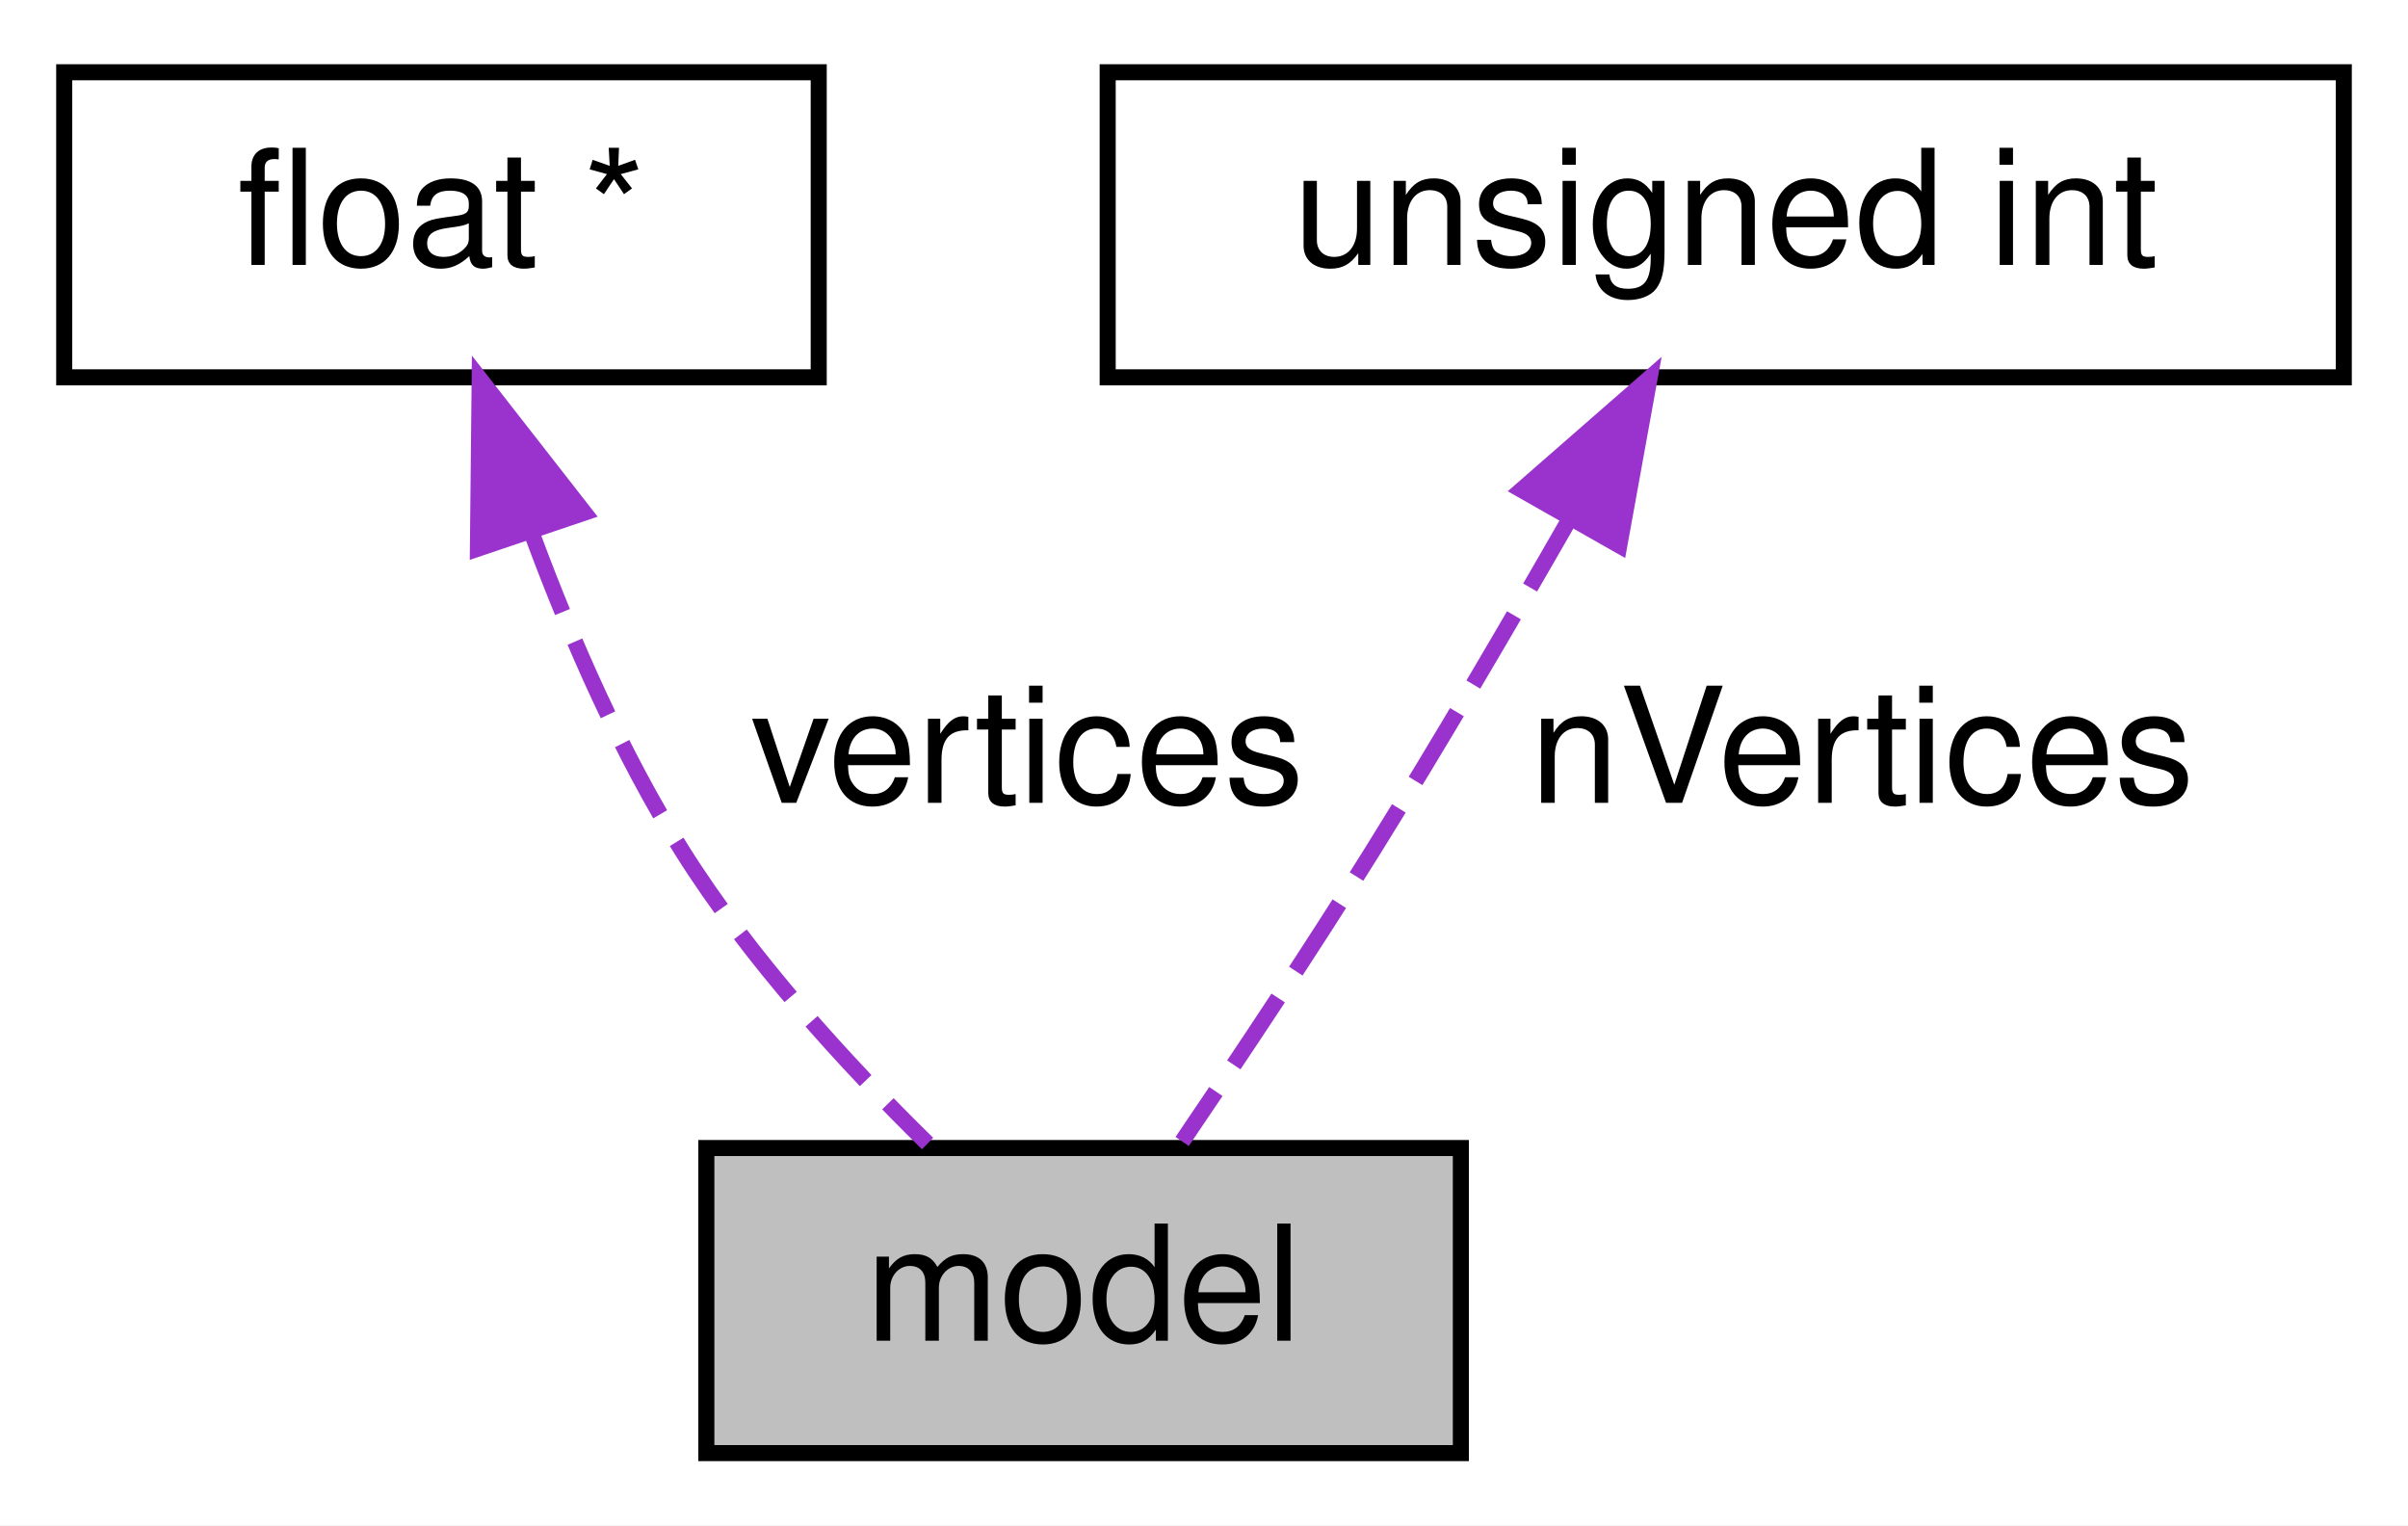
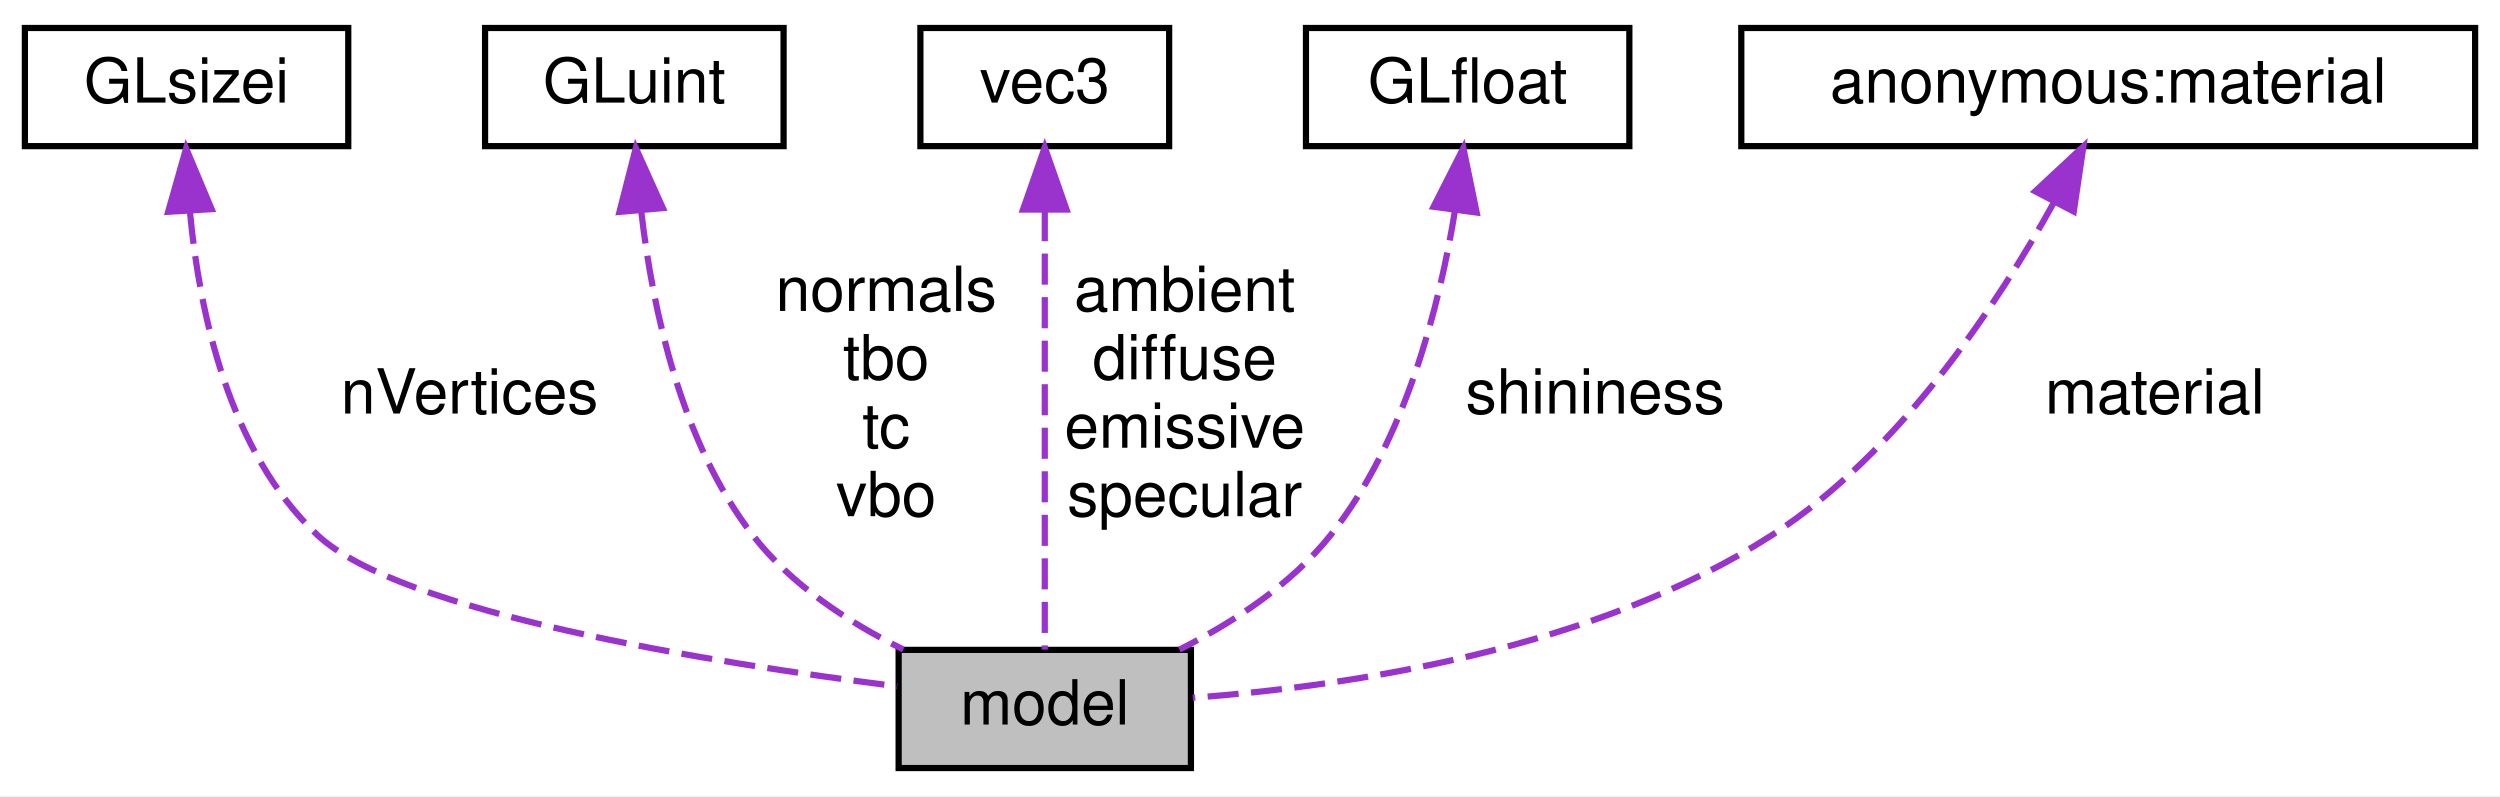
- <svg xmlns="http://www.w3.org/2000/svg" xmlns:xlink="http://www.w3.org/1999/xlink" width="150pt" height="95pt" viewBox="0.00 0.00 150.00 95.00">
-   <g id="graph0" class="graph" transform="scale(1 1) rotate(0) translate(4 91)">
-     <polygon fill="white" stroke="transparent" points="-4,4 -4,-91 146,-91 146,4 -4,4" />
+ <svg xmlns="http://www.w3.org/2000/svg" xmlns:xlink="http://www.w3.org/1999/xlink" width="402pt" height="128pt" viewBox="0.00 0.00 402.00 128.00">
+   <g id="graph0" class="graph" transform="scale(1 1) rotate(0) translate(4 124)">
+     <polygon fill="white" stroke="transparent" points="-4,4 -4,-124 398,-124 398,4 -4,4" />
    <g id="node1" class="node">
      <g id="a_node1">
        <a xlink:title=" ">
-           <polygon fill="#bfbfbf" stroke="black" points="40,-0.5 40,-19.5 87,-19.5 87,-0.5 40,-0.5" />
-           <text text-anchor="middle" x="63.5" y="-7.5" font-family="Helvetica,sans-Serif" font-size="10.00">model</text>
+           <polygon fill="#bfbfbf" stroke="black" points="140.5,-0.5 140.5,-19.5 187.5,-19.5 187.5,-0.5 140.5,-0.5" />
+           <text text-anchor="middle" x="164" y="-7.5" font-family="Helvetica,sans-Serif" font-size="10.00">model</text>
        </a>
      </g>
    </g>
    <g id="node2" class="node">
      <g id="a_node2">
        <a xlink:title=" ">
-           <polygon fill="white" stroke="black" points="0,-67.5 0,-86.5 47,-86.5 47,-67.5 0,-67.5" />
-           <text text-anchor="middle" x="23.5" y="-74.5" font-family="Helvetica,sans-Serif" font-size="10.00">float *</text>
+           <polygon fill="white" stroke="black" points="0,-100.5 0,-119.5 52,-119.5 52,-100.5 0,-100.5" />
+           <text text-anchor="middle" x="26" y="-107.5" font-family="Helvetica,sans-Serif" font-size="10.00">GLsizei</text>
        </a>
      </g>
    </g>
    <g id="edge1" class="edge">
-       <path fill="none" stroke="#9a32cd" stroke-dasharray="5,2" d="M29.22,-57.54C31.61,-51.11 34.73,-44 38.5,-38 42.72,-31.29 48.71,-24.75 53.78,-19.78" />
-       <polygon fill="#9a32cd" stroke="#9a32cd" points="25.77,-56.83 25.88,-67.42 32.4,-59.07 25.77,-56.83" />
-       <text text-anchor="middle" x="60" y="-41" font-family="Helvetica,sans-Serif" font-size="10.00"> vertices</text>
+       <path fill="none" stroke="#9a32cd" stroke-dasharray="5,2" d="M26.56,-89.77C28.08,-73.7 32.84,-51.33 47,-38 60.28,-25.5 110.08,-17.47 140.26,-13.64" />
+       <polygon fill="#9a32cd" stroke="#9a32cd" points="23.04,-89.95 25.93,-100.14 30.03,-90.37 23.04,-89.95" />
+       <text text-anchor="middle" x="71.5" y="-57.5" font-family="Helvetica,sans-Serif" font-size="10.00"> nVertices</text>
    </g>
    <g id="node3" class="node">
      <g id="a_node3">
        <a xlink:title=" ">
-           <polygon fill="white" stroke="black" points="65,-67.5 65,-86.5 142,-86.5 142,-67.5 65,-67.5" />
-           <text text-anchor="middle" x="103.5" y="-74.5" font-family="Helvetica,sans-Serif" font-size="10.00">unsigned int</text>
+           <polygon fill="white" stroke="black" points="74,-100.5 74,-119.5 122,-119.5 122,-100.5 74,-100.5" />
+           <text text-anchor="middle" x="98" y="-107.5" font-family="Helvetica,sans-Serif" font-size="10.00">GLuint</text>
        </a>
      </g>
    </g>
    <g id="edge2" class="edge">
-       <path fill="none" stroke="#9a32cd" stroke-dasharray="5,2" d="M93.81,-58.74C90.06,-52.19 85.67,-44.7 81.5,-38 77.69,-31.88 73.19,-25.13 69.64,-19.91" />
-       <polygon fill="#9a32cd" stroke="#9a32cd" points="90.78,-60.49 98.76,-67.46 96.87,-57.03 90.78,-60.49" />
-       <text text-anchor="middle" x="112" y="-41" font-family="Helvetica,sans-Serif" font-size="10.00"> nVertices</text>
+       <path fill="none" stroke="#9a32cd" stroke-dasharray="5,2" d="M99.14,-89.81C100.92,-74.43 105.47,-52.99 117,-38 123.19,-29.94 132.53,-23.88 141.25,-19.56" />
+       <polygon fill="#9a32cd" stroke="#9a32cd" points="95.61,-89.93 98.24,-100.2 102.59,-90.54 95.61,-89.93" />
+       <text text-anchor="middle" x="138.5" y="-74" font-family="Helvetica,sans-Serif" font-size="10.00"> normals</text>
+       <text text-anchor="middle" x="138.5" y="-63" font-family="Helvetica,sans-Serif" font-size="10.00">tbo</text>
+       <text text-anchor="middle" x="138.5" y="-52" font-family="Helvetica,sans-Serif" font-size="10.00">tc</text>
+       <text text-anchor="middle" x="138.5" y="-41" font-family="Helvetica,sans-Serif" font-size="10.00">vbo</text>
+     </g>
+     <g id="node4" class="node">
+       <g id="a_node4">
+         <a xlink:title=" ">
+           <polygon fill="white" stroke="black" points="144,-100.5 144,-119.5 184,-119.5 184,-100.5 144,-100.5" />
+           <text text-anchor="middle" x="164" y="-107.5" font-family="Helvetica,sans-Serif" font-size="10.00">vec3</text>
+         </a>
+       </g>
+     </g>
+     <g id="edge3" class="edge">
+       <path fill="none" stroke="#9a32cd" stroke-dasharray="5,2" d="M164,-90.22C164,-68.95 164,-35.22 164,-19.54" />
+       <polygon fill="#9a32cd" stroke="#9a32cd" points="160.5,-90.3 164,-100.3 167.5,-90.3 160.5,-90.3" />
+       <text text-anchor="middle" x="186.5" y="-74" font-family="Helvetica,sans-Serif" font-size="10.00"> ambient</text>
+       <text text-anchor="middle" x="186.5" y="-63" font-family="Helvetica,sans-Serif" font-size="10.00">diffuse</text>
+       <text text-anchor="middle" x="186.5" y="-52" font-family="Helvetica,sans-Serif" font-size="10.00">emissive</text>
+       <text text-anchor="middle" x="186.5" y="-41" font-family="Helvetica,sans-Serif" font-size="10.00">specular</text>
+     </g>
+     <g id="node5" class="node">
+       <g id="a_node5">
+         <a xlink:title=" ">
+           <polygon fill="white" stroke="black" points="206,-100.5 206,-119.5 258,-119.5 258,-100.5 206,-100.5" />
+           <text text-anchor="middle" x="232" y="-107.5" font-family="Helvetica,sans-Serif" font-size="10.00">GLfloat</text>
+         </a>
+       </g>
+     </g>
+     <g id="edge4" class="edge">
+       <path fill="none" stroke="#9a32cd" stroke-dasharray="5,2" d="M229.98,-90.26C227.49,-74.84 222,-53.14 210,-38 203.67,-30.02 194.29,-23.91 185.65,-19.54" />
+       <polygon fill="#9a32cd" stroke="#9a32cd" points="226.51,-90.75 231.31,-100.2 233.45,-89.82 226.51,-90.75" />
+       <text text-anchor="middle" x="252.5" y="-57.5" font-family="Helvetica,sans-Serif" font-size="10.00"> shininess</text>
+     </g>
+     <g id="node6" class="node">
+       <g id="a_node6">
+         <a xlink:title=" ">
+           <polygon fill="white" stroke="black" points="276,-100.5 276,-119.5 394,-119.5 394,-100.5 276,-100.5" />
+           <text text-anchor="middle" x="335" y="-107.5" font-family="Helvetica,sans-Serif" font-size="10.00">anonymous:material</text>
+         </a>
+       </g>
+     </g>
+     <g id="edge5" class="edge">
+       <path fill="none" stroke="#9a32cd" stroke-dasharray="5,2" d="M326.24,-91.39C317.17,-75.01 301.47,-51.22 281,-38 252.46,-19.56 212.83,-13.65 187.8,-11.8" />
+       <polygon fill="#9a32cd" stroke="#9a32cd" points="323.26,-93.24 331.01,-100.46 329.46,-89.98 323.26,-93.24" />
+       <text text-anchor="middle" x="342.5" y="-57.5" font-family="Helvetica,sans-Serif" font-size="10.00"> material</text>
    </g>
  </g>
</svg>
